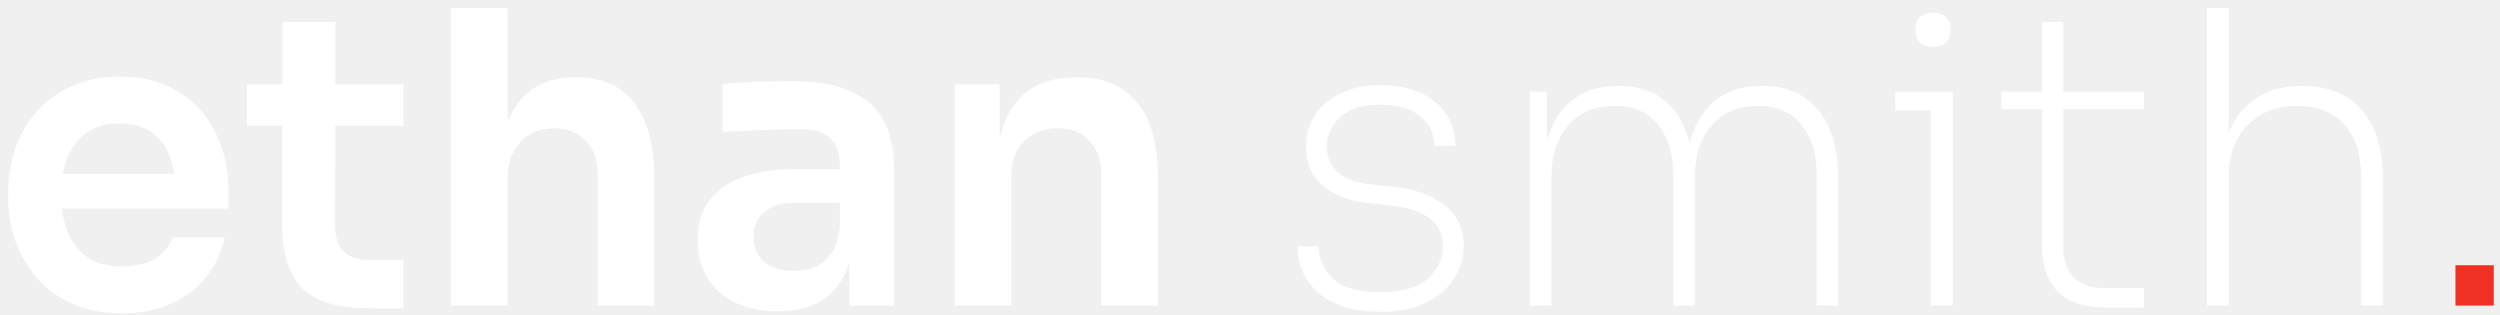
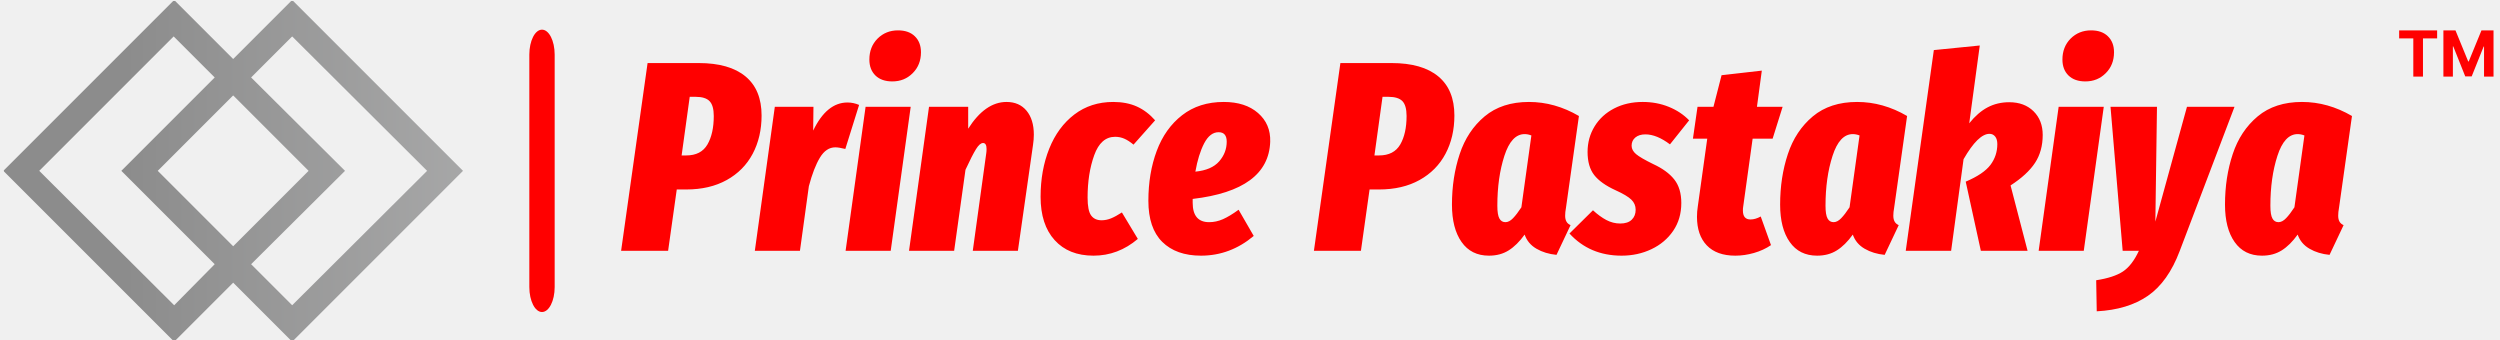
- <svg xmlns="http://www.w3.org/2000/svg" width="270" height="34" viewBox="0 0 270 34" fill="none">
-   <path d="M13.168 33.836C11.115 33.836 9.311 33.484 7.756 32.78C6.231 32.076 4.955 31.137 3.928 29.964C2.931 28.761 2.168 27.427 1.64 25.96C1.141 24.493 0.892 22.997 0.892 21.472V20.636C0.892 19.052 1.141 17.527 1.64 16.06C2.168 14.564 2.931 13.244 3.928 12.1C4.955 10.927 6.216 10.003 7.712 9.328C9.208 8.624 10.939 8.272 12.904 8.272C15.485 8.272 17.641 8.844 19.372 9.988C21.132 11.103 22.452 12.584 23.332 14.432C24.212 16.251 24.652 18.216 24.652 20.328V22.528H3.488V18.788H20.824L18.932 20.636C18.932 19.111 18.712 17.805 18.272 16.72C17.832 15.635 17.157 14.799 16.248 14.212C15.368 13.625 14.253 13.332 12.904 13.332C11.555 13.332 10.411 13.64 9.472 14.256C8.533 14.872 7.815 15.767 7.316 16.94C6.847 18.084 6.612 19.463 6.612 21.076C6.612 22.572 6.847 23.907 7.316 25.08C7.785 26.224 8.504 27.133 9.472 27.808C10.44 28.453 11.672 28.776 13.168 28.776C14.664 28.776 15.881 28.483 16.82 27.896C17.759 27.28 18.36 26.532 18.624 25.652H24.256C23.904 27.295 23.229 28.732 22.232 29.964C21.235 31.196 19.959 32.149 18.404 32.824C16.879 33.499 15.133 33.836 13.168 33.836ZM40.145 33.308C37.945 33.308 36.127 33.029 34.689 32.472C33.281 31.885 32.225 30.917 31.521 29.568C30.817 28.189 30.465 26.341 30.465 24.024L30.509 2.376H36.229L36.185 24.42C36.185 25.593 36.493 26.503 37.109 27.148C37.755 27.764 38.664 28.072 39.837 28.072H43.577V33.308H40.145ZM26.681 13.596V9.108H43.577V13.596H26.681ZM48.71 33V0.88H54.826V19.624H53.77C53.77 17.219 54.078 15.18 54.694 13.508C55.31 11.836 56.22 10.56 57.422 9.68C58.654 8.8 60.209 8.36 62.086 8.36H62.35C65.078 8.36 67.146 9.299 68.554 11.176C69.962 13.053 70.666 15.781 70.666 19.36V33H64.55V18.788C64.55 17.263 64.11 16.06 63.23 15.18C62.38 14.3 61.25 13.86 59.842 13.86C58.346 13.86 57.129 14.359 56.19 15.356C55.281 16.324 54.826 17.6 54.826 19.184V33H48.71ZM91.718 33V25.916H90.706V18.04C90.706 16.661 90.368 15.635 89.694 14.96C89.019 14.285 87.978 13.948 86.57 13.948C85.836 13.948 84.956 13.963 83.93 13.992C82.903 14.021 81.862 14.065 80.806 14.124C79.779 14.153 78.855 14.197 78.034 14.256V9.064C78.708 9.005 79.471 8.947 80.322 8.888C81.172 8.829 82.038 8.8 82.918 8.8C83.827 8.771 84.678 8.756 85.47 8.756C87.934 8.756 89.972 9.079 91.586 9.724C93.228 10.369 94.46 11.381 95.282 12.76C96.132 14.139 96.558 15.943 96.558 18.172V33H91.718ZM84.018 33.616C82.287 33.616 80.762 33.308 79.442 32.692C78.151 32.076 77.139 31.196 76.406 30.052C75.702 28.908 75.35 27.529 75.35 25.916C75.35 24.156 75.775 22.719 76.626 21.604C77.506 20.489 78.723 19.653 80.278 19.096C81.862 18.539 83.71 18.26 85.822 18.26H91.366V21.912H85.734C84.326 21.912 83.24 22.264 82.478 22.968C81.744 23.643 81.378 24.523 81.378 25.608C81.378 26.693 81.744 27.573 82.478 28.248C83.24 28.923 84.326 29.26 85.734 29.26C86.584 29.26 87.362 29.113 88.066 28.82C88.799 28.497 89.4 27.969 89.87 27.236C90.368 26.473 90.647 25.447 90.706 24.156L92.202 25.872C92.055 27.544 91.644 28.952 90.97 30.096C90.324 31.24 89.415 32.12 88.242 32.736C87.098 33.323 85.69 33.616 84.018 33.616ZM103.109 33V9.108H107.949V19.36H107.509C107.509 16.925 107.831 14.901 108.477 13.288C109.122 11.645 110.075 10.413 111.337 9.592C112.627 8.771 114.226 8.36 116.133 8.36H116.397C119.242 8.36 121.398 9.284 122.865 11.132C124.331 12.951 125.065 15.679 125.065 19.316V33H118.949V18.788C118.949 17.321 118.523 16.133 117.673 15.224C116.851 14.315 115.707 13.86 114.241 13.86C112.745 13.86 111.527 14.329 110.589 15.268C109.679 16.177 109.225 17.409 109.225 18.964V33H103.109ZM149.1 33.66C146.225 33.66 144.011 33 142.456 31.68C140.931 30.36 140.153 28.673 140.124 26.62H142.412C142.412 27.94 142.925 29.099 143.952 30.096C145.008 31.064 146.724 31.548 149.1 31.548C151.417 31.548 153.119 31.064 154.204 30.096C155.289 29.099 155.832 27.925 155.832 26.576C155.832 25.256 155.333 24.244 154.336 23.54C153.368 22.836 152.048 22.396 150.376 22.22L147.648 21.912C145.624 21.677 144.011 21.047 142.808 20.02C141.635 18.993 141.048 17.6 141.048 15.84C141.048 14.579 141.371 13.449 142.016 12.452C142.661 11.455 143.585 10.663 144.788 10.076C146.02 9.489 147.457 9.196 149.1 9.196C151.505 9.196 153.441 9.783 154.908 10.956C156.404 12.129 157.167 13.728 157.196 15.752H154.908C154.937 14.491 154.439 13.435 153.412 12.584C152.415 11.733 150.977 11.308 149.1 11.308C147.135 11.308 145.668 11.763 144.7 12.672C143.761 13.581 143.292 14.652 143.292 15.884C143.292 16.911 143.659 17.791 144.392 18.524C145.155 19.257 146.299 19.712 147.824 19.888L150.552 20.196C152.723 20.401 154.512 21.032 155.92 22.088C157.357 23.144 158.076 24.655 158.076 26.62C158.076 27.94 157.709 29.128 156.976 30.184C156.272 31.24 155.26 32.091 153.94 32.736C152.62 33.352 151.007 33.66 149.1 33.66ZM165.223 33V9.9H167.071V19.36H166.543C166.543 17.365 166.837 15.62 167.423 14.124C168.039 12.599 168.949 11.411 170.151 10.56C171.354 9.709 172.879 9.284 174.727 9.284H174.859C176.678 9.284 178.189 9.709 179.391 10.56C180.594 11.381 181.474 12.555 182.031 14.08C182.618 15.576 182.911 17.336 182.911 19.36H182.031C182.031 17.365 182.325 15.62 182.911 14.124C183.527 12.599 184.437 11.411 185.639 10.56C186.871 9.709 188.411 9.284 190.259 9.284H190.391C192.21 9.284 193.721 9.709 194.923 10.56C196.155 11.381 197.065 12.555 197.651 14.08C198.238 15.576 198.531 17.336 198.531 19.36V33H196.199V18.832C196.199 16.632 195.657 14.857 194.571 13.508C193.515 12.129 191.946 11.44 189.863 11.44C187.751 11.44 186.079 12.144 184.847 13.552C183.645 14.96 183.043 16.793 183.043 19.052V33H180.711V18.832C180.711 16.632 180.169 14.857 179.083 13.508C178.027 12.129 176.458 11.44 174.375 11.44C172.263 11.44 170.591 12.144 169.359 13.552C168.157 14.96 167.555 16.793 167.555 19.052V33H165.223ZM208.522 33V9.9H210.898V33H208.522ZM204.694 11.924V9.9H210.898V11.924H204.694ZM208.742 5.06C208.126 5.06 207.656 4.899 207.334 4.576C207.011 4.224 206.85 3.784 206.85 3.256C206.85 2.699 207.011 2.244 207.334 1.892C207.656 1.54 208.14 1.364 208.786 1.364C209.402 1.364 209.871 1.54 210.194 1.892C210.516 2.244 210.678 2.699 210.678 3.256C210.678 3.784 210.516 4.224 210.194 4.576C209.9 4.899 209.416 5.06 208.742 5.06ZM227.709 33.22C226.271 33.22 225.01 33.015 223.925 32.604C222.839 32.164 222.003 31.431 221.417 30.404C220.83 29.377 220.537 27.999 220.537 26.268V2.376H222.825V26.664C222.825 28.072 223.206 29.172 223.969 29.964C224.761 30.727 225.846 31.108 227.225 31.108H231.537V33.22H227.709ZM216.137 11.792V9.9H231.537V11.792H216.137ZM238.356 33V0.88H240.688V18.04L239.852 19.536C239.852 17.512 240.16 15.737 240.776 14.212C241.422 12.657 242.39 11.455 243.68 10.604C244.971 9.724 246.599 9.284 248.564 9.284H248.652C251.527 9.284 253.698 10.193 255.164 12.012C256.631 13.801 257.364 16.251 257.364 19.36V33H254.988V18.832C254.988 16.603 254.387 14.813 253.184 13.464C251.982 12.115 250.28 11.44 248.08 11.44C245.822 11.44 244.018 12.159 242.668 13.596C241.348 15.004 240.688 16.852 240.688 19.14V33H238.356Z" fill="white" />
-   <path d="M265.19 33V28.644H269.326V33H265.19Z" fill="#F13024" />
+ <svg xmlns="http://www.w3.org/2000/svg" version="1.1" width="2000" height="272" viewBox="0 0 2000 272">
+   <g transform="matrix(1,0,0,1,-1.212121,0.6722386)">
+     <svg viewBox="0 0 396 54" data-background-color="#ffffff" preserveAspectRatio="xMidYMid meet" height="272" width="2000">
+       <g id="tight-bounds" transform="matrix(1,0,0,1,0.24,-0.1334591)">
+         <svg viewBox="0 0 395.52 54.267" height="54.267" width="395.52">
+           <g>
+             <svg viewBox="0 0 525.977 72.166" height="54.267" width="395.52">
+               <g>
+                 <rect width="5.351" height="59.636" x="111.097" y="6.265" fill="#ff0000" opacity="1" stroke-width="0" stroke="transparent" fill-opacity="1" class="rect-yte-0" data-fill-palette-color="primary" rx="1%" id="yte-0" data-palette-color="#ff0000" />
+               </g>
+               <g transform="matrix(1,0,0,1,130.4568,6.413394)">
+                 <svg viewBox="0 0 395.52 59.339" height="59.339" width="395.52">
+                   <g id="textblocktransform">
+                     <svg viewBox="0 0 395.52 59.339" height="59.339" width="395.52" id="textblock">
+                       <g>
+                         <svg viewBox="0 0 395.52 59.339" height="59.339" width="395.52">
+                           <g transform="matrix(1,0,0,1,0,0)">
+                             <svg width="395.52" viewBox="-0.05 -40.8 346.561 52" height="59.339" data-palette-color="#ff0000">
+                               <g transform="matrix(1,0,0,1,0,0)">
+                                 <g>
+                                   <svg width="17.467" viewBox="1.78 -36.36 74.21 36.36" height="8.558" data-palette-color="#ff0000" id="scriptelement" x="329.044" y="-40.8">
+                                     <path d="M12.91-30.02L1.78-30.02 1.78-36.36 31.64-36.36 31.64-30.02 20.51-30.02 20.51 0 12.91 0 12.91-30.02ZM36.57 0L36.57-36.36 46.06-36.36 56.07-11.93 56.5-11.93 66.51-36.36 75.99-36.36 75.99 0 68.53 0 68.53-23.67 68.23-23.67 58.82-0.18 53.74-0.18 44.33-23.76 44.03-23.76 44.03 0 36.57 0Z" opacity="1" transform="matrix(1,0,0,1,0,0)" fill="#ff0000" class="undefined-123" data-fill-palette-color="primary" id="tk-123" />
+                                   </svg>
+                                 </g>
+                               </g>
+                               <path d="M14.3-34.75Q20-34.75 22.98-32.27 25.95-29.8 25.95-25.05L25.95-25.05Q25.95-21.05 24.3-17.95 22.65-14.85 19.5-13.1 16.35-11.35 12-11.35L12-11.35 10.25-11.35 8.65 0-0.05 0 4.85-34.75 14.3-34.75ZM12-17.65Q14.75-17.65 15.93-19.68 17.1-21.7 17.1-24.95L17.1-24.95Q17.1-26.9 16.32-27.7 15.55-28.5 13.75-28.5L13.75-28.5 12.65-28.5 11.15-17.65 12-17.65ZM41.85-27.45Q42.95-27.45 44-27L44-27 41.45-18.85Q40.25-19.15 39.6-19.15L39.6-19.15Q37.9-19.15 36.75-17.25 35.6-15.35 34.7-11.95L34.7-11.95 33.05 0 24.7 0 28.4-26.65 35.55-26.65 35.5-22.25Q38-27.45 41.85-27.45L41.85-27.45ZM45.2-26.65L53.55-26.65 49.85 0 41.5 0 45.2-26.65ZM50.15-31.35Q48.15-31.35 47.02-32.45 45.9-33.55 45.9-35.4L45.9-35.4Q45.9-37.75 47.42-39.28 48.95-40.8 51.2-40.8L51.2-40.8Q53.2-40.8 54.32-39.7 55.45-38.6 55.45-36.75L55.45-36.75Q55.45-34.4 53.92-32.88 52.4-31.35 50.15-31.35L50.15-31.35ZM71.29-27.55Q73.64-27.55 74.99-25.93 76.34-24.3 76.34-21.5L76.34-21.5Q76.34-20.6 76.19-19.6L76.19-19.6 73.39 0 65.04 0 67.54-18.1Q67.59-18.4 67.59-18.85L67.59-18.85Q67.59-19.95 66.94-19.95L66.94-19.95Q66.34-19.95 65.64-18.82 64.94-17.7 63.69-15L63.69-15 61.59 0 53.24 0 56.94-26.65 64.19-26.65 64.19-22.6Q67.34-27.55 71.29-27.55L71.29-27.55ZM91.04-27.55Q93.54-27.55 95.42-26.7 97.29-25.85 98.79-24.15L98.79-24.15 94.79-19.65Q93.89-20.4 93.09-20.75 92.29-21.1 91.39-21.1L91.39-21.1Q88.74-21.1 87.52-17.7 86.29-14.3 86.29-9.85L86.29-9.85Q86.29-7.45 86.94-6.55 87.59-5.65 88.89-5.65L88.89-5.65Q89.74-5.65 90.62-6 91.49-6.35 92.64-7.1L92.64-7.1 95.59-2.2Q91.94 0.9 87.39 0.9L87.39 0.9Q82.79 0.9 80.19-1.98 77.59-4.85 77.59-10L77.59-10Q77.59-14.9 79.19-18.9 80.79-22.9 83.84-25.23 86.89-27.55 91.04-27.55L91.04-27.55ZM111.49-27.55Q115.49-27.55 117.84-25.5 120.19-23.45 120.09-20.2L120.09-20.2Q119.79-11.25 105.74-9.6L105.74-9.6 105.74-8.9Q105.74-5.3 108.79-5.3L108.79-5.3Q110.09-5.3 111.34-5.85 112.59-6.4 114.24-7.6L114.24-7.6 117.04-2.75Q112.69 0.9 107.29 0.9L107.29 0.9Q102.69 0.9 100.11-1.65 97.54-4.2 97.54-9.25L97.54-9.25Q97.54-14.35 99.09-18.5 100.64-22.65 103.79-25.1 106.94-27.55 111.49-27.55L111.49-27.55ZM106.24-14.65Q109.24-14.95 110.64-16.55 112.04-18.15 112.04-20.2L112.04-20.2Q112.04-21.95 110.54-21.95L110.54-21.95Q108.94-21.95 107.86-19.88 106.79-17.8 106.24-14.65L106.24-14.65ZM142.53-34.75Q148.23-34.75 151.21-32.27 154.18-29.8 154.18-25.05L154.18-25.05Q154.18-21.05 152.53-17.95 150.88-14.85 147.73-13.1 144.58-11.35 140.23-11.35L140.23-11.35 138.48-11.35 136.88 0 128.18 0 133.08-34.75 142.53-34.75ZM140.23-17.65Q142.98-17.65 144.16-19.68 145.33-21.7 145.33-24.95L145.33-24.95Q145.33-26.9 144.56-27.7 143.78-28.5 141.98-28.5L141.98-28.5 140.88-28.5 139.38-17.65 140.23-17.65ZM167.98-27.55Q172.78-27.55 177.23-24.95L177.23-24.95 174.83-7.95Q174.68-7.15 174.68-6.5L174.68-6.5Q174.68-5.85 174.91-5.43 175.13-5 175.68-4.75L175.68-4.75 173.08 0.75Q170.98 0.55 169.38-0.38 167.78-1.3 167.18-3L167.18-3Q165.78-1.05 164.23-0.08 162.68 0.9 160.58 0.9L160.58 0.9Q157.28 0.9 155.51-1.63 153.73-4.15 153.73-8.55L153.73-8.55Q153.73-13.6 155.16-17.9 156.58-22.2 159.78-24.88 162.98-27.55 167.98-27.55L167.98-27.55ZM167.18-21.6Q164.73-21.6 163.43-17.57 162.13-13.55 162.13-8.35L162.13-8.35Q162.13-6.65 162.51-5.98 162.88-5.3 163.63-5.3L163.63-5.3Q164.33-5.3 165.03-6.03 165.73-6.75 166.58-8.05L166.58-8.05 168.43-21.35Q167.78-21.6 167.18-21.6L167.18-21.6ZM189.03-27.55Q191.63-27.55 193.85-26.65 196.08-25.75 197.63-24.15L197.63-24.15 194.08-19.7Q191.63-21.55 189.53-21.55L189.53-21.55Q188.38-21.55 187.68-20.98 186.98-20.4 186.98-19.45L186.98-19.45Q186.98-18.6 187.8-17.9 188.63-17.2 190.98-16.05L190.98-16.05Q193.58-14.85 194.88-13.2 196.18-11.55 196.18-8.85L196.18-8.85Q196.18-5.9 194.68-3.7 193.18-1.5 190.65-0.3 188.13 0.9 185.13 0.9L185.13 0.9Q179.23 0.9 175.48-3.2L175.48-3.2 179.83-7.5Q181.08-6.35 182.3-5.7 183.53-5.05 184.88-5.05L184.88-5.05Q186.28-5.05 187-5.75 187.73-6.45 187.73-7.6L187.73-7.6Q187.73-8.7 186.93-9.47 186.13-10.25 184.03-11.2L184.03-11.2Q181.28-12.45 180.05-14.03 178.83-15.6 178.83-18.3L178.83-18.3Q178.83-20.9 180.13-23.03 181.43-25.15 183.75-26.35 186.08-27.55 189.03-27.55L189.03-27.55ZM209.38-20.75L207.63-8.15Q207.58-7.9 207.58-7.45L207.58-7.45Q207.58-5.8 208.98-5.8L208.98-5.8Q209.88-5.8 210.88-6.35L210.88-6.35 212.78-1.05Q211.38-0.1 209.63 0.4 207.88 0.9 206.18 0.9L206.18 0.9Q202.73 0.9 200.9-1 199.08-2.9 199.08-6.3L199.08-6.3Q199.08-7.25 199.23-8.2L199.23-8.2 200.98-20.75 198.33-20.75 199.18-26.65 202.13-26.65 203.63-32.5 211.08-33.35 210.18-26.65 214.93-26.65 213.08-20.75 209.38-20.75ZM228.72-27.55Q233.52-27.55 237.97-24.95L237.97-24.95 235.57-7.95Q235.42-7.15 235.42-6.5L235.42-6.5Q235.42-5.85 235.65-5.43 235.87-5 236.42-4.75L236.42-4.75 233.82 0.75Q231.72 0.55 230.12-0.38 228.52-1.3 227.92-3L227.92-3Q226.52-1.05 224.97-0.08 223.42 0.9 221.32 0.9L221.32 0.9Q218.02 0.9 216.25-1.63 214.47-4.15 214.47-8.55L214.47-8.55Q214.47-13.6 215.9-17.9 217.32-22.2 220.52-24.88 223.72-27.55 228.72-27.55L228.72-27.55ZM227.92-21.6Q225.47-21.6 224.17-17.57 222.87-13.55 222.87-8.35L222.87-8.35Q222.87-6.65 223.25-5.98 223.62-5.3 224.37-5.3L224.37-5.3Q225.07-5.3 225.77-6.03 226.47-6.75 227.32-8.05L227.32-8.05 229.17-21.35Q228.52-21.6 227.92-21.6L227.92-21.6ZM251.42-38L249.47-23.6Q251.07-25.6 252.87-26.55 254.67-27.5 256.87-27.5L256.87-27.5Q259.67-27.5 261.37-25.83 263.07-24.15 263.07-21.45L263.07-21.45Q263.07-18.45 261.65-16.28 260.22-14.1 257.12-12.1L257.12-12.1 260.27 0 251.62 0 248.82-12.8Q252.12-14.2 253.4-15.9 254.67-17.6 254.67-19.75L254.67-19.75Q254.67-20.65 254.27-21.15 253.87-21.65 253.22-21.65L253.22-21.65Q251.12-21.65 248.42-16.95L248.42-16.95 246.12 0 237.72 0 242.92-37.15 251.42-38ZM266.02-26.65L274.37-26.65 270.67 0 262.32 0 266.02-26.65ZM270.97-31.35Q268.97-31.35 267.84-32.45 266.72-33.55 266.72-35.4L266.72-35.4Q266.72-37.75 268.24-39.28 269.77-40.8 272.02-40.8L272.02-40.8Q274.02-40.8 275.14-39.7 276.27-38.6 276.27-36.75L276.27-36.75Q276.27-34.4 274.74-32.88 273.22-31.35 270.97-31.35L270.97-31.35ZM298.57-26.65L288.42 0.05Q286.27 5.75 282.54 8.33 278.82 10.9 273.07 11.2L273.07 11.2 272.97 5.45Q276.22 4.95 277.92 3.83 279.62 2.7 280.87 0L280.87 0 277.87 0 275.62-26.65 284.22-26.65 283.92-5.4 289.77-26.65 298.57-26.65ZM311.06-27.55Q315.86-27.55 320.31-24.95L320.31-24.95 317.91-7.95Q317.76-7.15 317.76-6.5L317.76-6.5Q317.76-5.85 317.99-5.43 318.21-5 318.76-4.75L318.76-4.75 316.16 0.75Q314.06 0.55 312.46-0.38 310.86-1.3 310.26-3L310.26-3Q308.86-1.05 307.31-0.08 305.76 0.9 303.66 0.9L303.66 0.9Q300.36 0.9 298.59-1.63 296.81-4.15 296.81-8.55L296.81-8.55Q296.81-13.6 298.24-17.9 299.66-22.2 302.86-24.88 306.06-27.55 311.06-27.55L311.06-27.55ZM310.26-21.6Q307.81-21.6 306.51-17.57 305.21-13.55 305.21-8.35L305.21-8.35Q305.21-6.65 305.59-5.98 305.96-5.3 306.71-5.3L306.71-5.3Q307.41-5.3 308.11-6.03 308.81-6.75 309.66-8.05L309.66-8.05 311.51-21.35Q310.86-21.6 310.26-21.6L310.26-21.6Z" opacity="1" transform="matrix(1,0,0,1,0,0)" fill="#ff0000" class="wordmark-text-0" data-fill-palette-color="primary" id="text-0" />
+                             </svg>
+                           </g>
+                         </svg>
+                       </g>
+                     </svg>
+                   </g>
+                 </svg>
+               </g>
+               <g>
+                 <svg viewBox="0 0 97.088 72.166" height="72.166" width="97.088">
+                   <g>
+                     <svg version="1.1" x="0" y="0" viewBox="5.2 16.7 89.6 66.6" enable-background="new 0 0 100 100" xml:space="preserve" height="72.166" width="97.088" class="icon-icon-0" data-fill-palette-color="accent" id="icon-0" />
+                   </g>
+                 </svg>
+               </g>
+             </svg>
+           </g>
+           <defs />
+           <mask id="4249a966-8563-4721-a4e4-0dc66dd61d9f">
+             <g id="SvgjsG1265">
+               <svg viewBox="0 0 395.52 54.267" height="54.267" width="395.52">
+                 <g>
+                   <svg viewBox="0 0 525.977 72.166" height="54.267" width="395.52">
+                     <g>
+                       <rect width="5.351" height="59.636" x="111.097" y="6.265" fill="black" opacity="1" stroke-width="0" stroke="transparent" fill-opacity="1" class="rect-yte-0" rx="1%" id="SvgjsRect1264" data-palette-color="#ff0000" />
+                     </g>
+                     <g transform="matrix(1,0,0,1,130.4568,6.413394)">
+                       <svg viewBox="0 0 395.52 59.339" height="59.339" width="395.52">
+                         <g id="SvgjsG1263">
+                           <svg viewBox="0 0 395.52 59.339" height="59.339" width="395.52" id="SvgjsSvg1262">
+                             <g>
+                               <svg viewBox="0 0 395.52 59.339" height="59.339" width="395.52">
+                                 <g transform="matrix(1,0,0,1,0,0)">
+                                   <svg width="395.52" viewBox="-0.05 -40.8 346.561 52" height="59.339" data-palette-color="#ff0000">
+                                     <g transform="matrix(1,0,0,1,0,0)">
+                                       <g>
+                                         <svg width="17.467" viewBox="1.78 -36.36 74.21 36.36" height="8.558" data-palette-color="#ff0000" id="SvgjsSvg1261" x="329.044" y="-40.8">
+                                           <path d="M12.91-30.02L1.78-30.02 1.78-36.36 31.64-36.36 31.64-30.02 20.51-30.02 20.51 0 12.91 0 12.91-30.02ZM36.57 0L36.57-36.36 46.06-36.36 56.07-11.93 56.5-11.93 66.51-36.36 75.99-36.36 75.99 0 68.53 0 68.53-23.67 68.23-23.67 58.82-0.18 53.74-0.18 44.33-23.76 44.03-23.76 44.03 0 36.57 0Z" opacity="1" transform="matrix(1,0,0,1,0,0)" fill="black" class="undefined-123" id="SvgjsPath1260" />
+                                         </svg>
+                                       </g>
+                                     </g>
+                                     <path d="M14.3-34.75Q20-34.75 22.98-32.27 25.95-29.8 25.95-25.05L25.95-25.05Q25.95-21.05 24.3-17.95 22.65-14.85 19.5-13.1 16.35-11.35 12-11.35L12-11.35 10.25-11.35 8.65 0-0.05 0 4.85-34.75 14.3-34.75ZM12-17.65Q14.75-17.65 15.93-19.68 17.1-21.7 17.1-24.95L17.1-24.95Q17.1-26.9 16.32-27.7 15.55-28.5 13.75-28.5L13.75-28.5 12.65-28.5 11.15-17.65 12-17.65ZM41.85-27.45Q42.95-27.45 44-27L44-27 41.45-18.85Q40.25-19.15 39.6-19.15L39.6-19.15Q37.9-19.15 36.75-17.25 35.6-15.35 34.7-11.95L34.7-11.95 33.05 0 24.7 0 28.4-26.65 35.55-26.65 35.5-22.25Q38-27.45 41.85-27.45L41.85-27.45ZM45.2-26.65L53.55-26.65 49.85 0 41.5 0 45.2-26.65ZM50.15-31.35Q48.15-31.35 47.02-32.45 45.9-33.55 45.9-35.4L45.9-35.4Q45.9-37.75 47.42-39.28 48.95-40.8 51.2-40.8L51.2-40.8Q53.2-40.8 54.32-39.7 55.45-38.6 55.45-36.75L55.45-36.75Q55.45-34.4 53.92-32.88 52.4-31.35 50.15-31.35L50.15-31.35ZM71.29-27.55Q73.64-27.55 74.99-25.93 76.34-24.3 76.34-21.5L76.34-21.5Q76.34-20.6 76.19-19.6L76.19-19.6 73.39 0 65.04 0 67.54-18.1Q67.59-18.4 67.59-18.85L67.59-18.85Q67.59-19.95 66.94-19.95L66.94-19.95Q66.34-19.95 65.64-18.82 64.94-17.7 63.69-15L63.69-15 61.59 0 53.24 0 56.94-26.65 64.19-26.65 64.19-22.6Q67.34-27.55 71.29-27.55L71.29-27.55ZM91.04-27.55Q93.54-27.55 95.42-26.7 97.29-25.85 98.79-24.15L98.79-24.15 94.79-19.65Q93.89-20.4 93.09-20.75 92.29-21.1 91.39-21.1L91.39-21.1Q88.74-21.1 87.52-17.7 86.29-14.3 86.29-9.85L86.29-9.85Q86.29-7.45 86.94-6.55 87.59-5.65 88.89-5.65L88.89-5.65Q89.74-5.65 90.62-6 91.49-6.35 92.64-7.1L92.64-7.1 95.59-2.2Q91.94 0.9 87.39 0.9L87.39 0.9Q82.79 0.9 80.19-1.98 77.59-4.85 77.59-10L77.59-10Q77.59-14.9 79.19-18.9 80.79-22.9 83.84-25.23 86.89-27.55 91.04-27.55L91.04-27.55ZM111.49-27.55Q115.49-27.55 117.84-25.5 120.19-23.45 120.09-20.2L120.09-20.2Q119.79-11.25 105.74-9.6L105.74-9.6 105.74-8.9Q105.74-5.3 108.79-5.3L108.79-5.3Q110.09-5.3 111.34-5.85 112.59-6.4 114.24-7.6L114.24-7.6 117.04-2.75Q112.69 0.9 107.29 0.9L107.29 0.9Q102.69 0.9 100.11-1.65 97.54-4.2 97.54-9.25L97.54-9.25Q97.54-14.35 99.09-18.5 100.64-22.65 103.79-25.1 106.94-27.55 111.49-27.55L111.49-27.55ZM106.24-14.65Q109.24-14.95 110.64-16.55 112.04-18.15 112.04-20.2L112.04-20.2Q112.04-21.95 110.54-21.95L110.54-21.95Q108.94-21.95 107.86-19.88 106.79-17.8 106.24-14.65L106.24-14.65ZM142.53-34.75Q148.23-34.75 151.21-32.27 154.18-29.8 154.18-25.05L154.18-25.05Q154.18-21.05 152.53-17.95 150.88-14.85 147.73-13.1 144.58-11.35 140.23-11.35L140.23-11.35 138.48-11.35 136.88 0 128.18 0 133.08-34.75 142.53-34.75ZM140.23-17.65Q142.98-17.65 144.16-19.68 145.33-21.7 145.33-24.95L145.33-24.95Q145.33-26.9 144.56-27.7 143.78-28.5 141.98-28.5L141.98-28.5 140.88-28.5 139.38-17.65 140.23-17.65ZM167.98-27.55Q172.78-27.55 177.23-24.95L177.23-24.95 174.83-7.95Q174.68-7.15 174.68-6.5L174.68-6.5Q174.68-5.85 174.91-5.43 175.13-5 175.68-4.75L175.68-4.75 173.08 0.75Q170.98 0.55 169.38-0.38 167.78-1.3 167.18-3L167.18-3Q165.78-1.05 164.23-0.08 162.68 0.9 160.58 0.9L160.58 0.9Q157.28 0.9 155.51-1.63 153.73-4.15 153.73-8.55L153.73-8.55Q153.73-13.6 155.16-17.9 156.58-22.2 159.78-24.88 162.98-27.55 167.98-27.55L167.98-27.55ZM167.18-21.6Q164.73-21.6 163.43-17.57 162.13-13.55 162.13-8.35L162.13-8.35Q162.13-6.65 162.51-5.98 162.88-5.3 163.63-5.3L163.63-5.3Q164.33-5.3 165.03-6.03 165.73-6.75 166.58-8.05L166.58-8.05 168.43-21.35Q167.78-21.6 167.18-21.6L167.18-21.6ZM189.03-27.55Q191.63-27.55 193.85-26.65 196.08-25.75 197.63-24.15L197.63-24.15 194.08-19.7Q191.63-21.55 189.53-21.55L189.53-21.55Q188.38-21.55 187.68-20.98 186.98-20.4 186.98-19.45L186.98-19.45Q186.98-18.6 187.8-17.9 188.63-17.2 190.98-16.05L190.98-16.05Q193.58-14.85 194.88-13.2 196.18-11.55 196.18-8.85L196.18-8.85Q196.18-5.9 194.68-3.7 193.18-1.5 190.65-0.3 188.13 0.9 185.13 0.9L185.13 0.9Q179.23 0.9 175.48-3.2L175.48-3.2 179.83-7.5Q181.08-6.35 182.3-5.7 183.53-5.05 184.88-5.05L184.88-5.05Q186.28-5.05 187-5.75 187.73-6.45 187.73-7.6L187.73-7.6Q187.73-8.7 186.93-9.47 186.13-10.25 184.03-11.2L184.03-11.2Q181.28-12.45 180.05-14.03 178.83-15.6 178.83-18.3L178.83-18.3Q178.83-20.9 180.13-23.03 181.43-25.15 183.75-26.35 186.08-27.55 189.03-27.55L189.03-27.55ZM209.38-20.75L207.63-8.15Q207.58-7.9 207.58-7.45L207.58-7.45Q207.58-5.8 208.98-5.8L208.98-5.8Q209.88-5.8 210.88-6.35L210.88-6.35 212.78-1.05Q211.38-0.1 209.63 0.4 207.88 0.9 206.18 0.9L206.18 0.9Q202.73 0.9 200.9-1 199.08-2.9 199.08-6.3L199.08-6.3Q199.08-7.25 199.23-8.2L199.23-8.2 200.98-20.75 198.33-20.75 199.18-26.65 202.13-26.65 203.63-32.5 211.08-33.35 210.18-26.65 214.93-26.65 213.08-20.75 209.38-20.75ZM228.72-27.55Q233.52-27.55 237.97-24.95L237.97-24.95 235.57-7.95Q235.42-7.15 235.42-6.5L235.42-6.5Q235.42-5.85 235.65-5.43 235.87-5 236.42-4.75L236.42-4.75 233.82 0.75Q231.72 0.55 230.12-0.38 228.52-1.3 227.92-3L227.92-3Q226.52-1.05 224.97-0.08 223.42 0.9 221.32 0.9L221.32 0.9Q218.02 0.9 216.25-1.63 214.47-4.15 214.47-8.55L214.47-8.55Q214.47-13.6 215.9-17.9 217.32-22.2 220.52-24.88 223.72-27.55 228.72-27.55L228.72-27.55ZM227.92-21.6Q225.47-21.6 224.17-17.57 222.87-13.55 222.87-8.35L222.87-8.35Q222.87-6.65 223.25-5.98 223.62-5.3 224.37-5.3L224.37-5.3Q225.07-5.3 225.77-6.03 226.47-6.75 227.32-8.05L227.32-8.05 229.17-21.35Q228.52-21.6 227.92-21.6L227.92-21.6ZM251.42-38L249.47-23.6Q251.07-25.6 252.87-26.55 254.67-27.5 256.87-27.5L256.87-27.5Q259.67-27.5 261.37-25.83 263.07-24.15 263.07-21.45L263.07-21.45Q263.07-18.45 261.65-16.28 260.22-14.1 257.12-12.1L257.12-12.1 260.27 0 251.62 0 248.82-12.8Q252.12-14.2 253.4-15.9 254.67-17.6 254.67-19.75L254.67-19.75Q254.67-20.65 254.27-21.15 253.87-21.65 253.22-21.65L253.22-21.65Q251.12-21.65 248.42-16.95L248.42-16.95 246.12 0 237.72 0 242.92-37.15 251.42-38ZM266.02-26.65L274.37-26.65 270.67 0 262.32 0 266.02-26.65ZM270.97-31.35Q268.97-31.35 267.84-32.45 266.72-33.55 266.72-35.4L266.72-35.4Q266.72-37.75 268.24-39.28 269.77-40.8 272.02-40.8L272.02-40.8Q274.02-40.8 275.14-39.7 276.27-38.6 276.27-36.75L276.27-36.75Q276.27-34.4 274.74-32.88 273.22-31.35 270.97-31.35L270.97-31.35ZM298.57-26.65L288.42 0.05Q286.27 5.75 282.54 8.33 278.82 10.9 273.07 11.2L273.07 11.2 272.97 5.45Q276.22 4.95 277.92 3.83 279.62 2.7 280.87 0L280.87 0 277.87 0 275.62-26.65 284.22-26.65 283.92-5.4 289.77-26.65 298.57-26.65ZM311.06-27.55Q315.86-27.55 320.31-24.95L320.31-24.95 317.91-7.95Q317.76-7.15 317.76-6.5L317.76-6.5Q317.76-5.85 317.99-5.43 318.21-5 318.76-4.75L318.76-4.75 316.16 0.75Q314.06 0.55 312.46-0.38 310.86-1.3 310.26-3L310.26-3Q308.86-1.05 307.31-0.08 305.76 0.9 303.66 0.9L303.66 0.9Q300.36 0.9 298.59-1.63 296.81-4.15 296.81-8.55L296.81-8.55Q296.81-13.6 298.24-17.9 299.66-22.2 302.86-24.88 306.06-27.55 311.06-27.55L311.06-27.55ZM310.26-21.6Q307.81-21.6 306.51-17.57 305.21-13.55 305.21-8.35L305.21-8.35Q305.21-6.65 305.59-5.98 305.96-5.3 306.71-5.3L306.71-5.3Q307.41-5.3 308.11-6.03 308.81-6.75 309.66-8.05L309.66-8.05 311.51-21.35Q310.86-21.6 310.26-21.6L310.26-21.6Z" opacity="1" transform="matrix(1,0,0,1,0,0)" fill="black" class="wordmark-text-0" id="SvgjsPath1259" />
+                                   </svg>
+                                 </g>
+                               </svg>
+                             </g>
+                           </svg>
+                         </g>
+                       </svg>
+                     </g>
+                     <g>
+                       <svg viewBox="0 0 97.088 72.166" height="72.166" width="97.088">
+                         <g>
+                           <svg version="1.1" x="0" y="0" viewBox="5.2 16.7 89.6 66.6" enable-background="new 0 0 100 100" xml:space="preserve" height="72.166" width="97.088" class="icon-icon-0" data-fill-palette-color="accent" id="SvgjsSvg1258">
+                             <g fill="white">
+                               <polygon fill="black" points="46.5,31.8 38.5,23.8 12.2,50 38.5,76.2 46.5,68.2 28.2,50  " />
+                               <rect x="39.6" y="39.6" transform="matrix(0.7071 -0.7071 0.7071 0.7071 -20.7107 50)" fill="black" width="20.8" height="20.8" />
+                               <polygon fill="black" points="61.5,23.8 53.5,31.8 71.8,50 53.5,68.2 61.5,76.2 87.8,50  " />
+                               <path d="M61.5 16.7L50 28.2 38.5 16.7 5.2 50 38.5 83.3 50 71.8 61.5 83.3 94.8 50zM38.5 76.2L12.2 50 38.4 23.8 46.4 31.8 28.2 50 46.4 68.2zM35.3 50L50 35.3 64.7 50 50 64.7zM53.5 68.2L71.8 50 53.5 31.8 61.5 23.8 87.8 50 61.5 76.2z" fill="white" />
+                             </g>
+                           </svg>
+                         </g>
+                       </svg>
+                     </g>
+                   </svg>
+                 </g>
+                 <defs>
+                   <mask />
+                 </defs>
+               </svg>
+               <rect width="395.52" height="54.267" fill="black" stroke="none" visibility="hidden" />
+             </g>
+           </mask>
+           <linearGradient x1="0.054" x2="0.941" y1="0.5" y2="0.5" id="345b4e5d-c346-4a87-9ab3-ba30a39c74ee">
+             <stop stop-color="#8c8c8c" offset="0" />
+             <stop stop-color="#e3e4e5" offset="0.498" />
+             <stop stop-color="#8c8c8c" offset="1" />
+           </linearGradient>
+           <rect width="395.52" height="54.267" fill="url(#345b4e5d-c346-4a87-9ab3-ba30a39c74ee)" mask="url(#4249a966-8563-4721-a4e4-0dc66dd61d9f)" data-fill-palette-color="accent" />
+         </svg>
+         <rect width="395.52" height="54.267" fill="none" stroke="none" visibility="hidden" />
+       </g>
+     </svg>
+   </g>
</svg>
